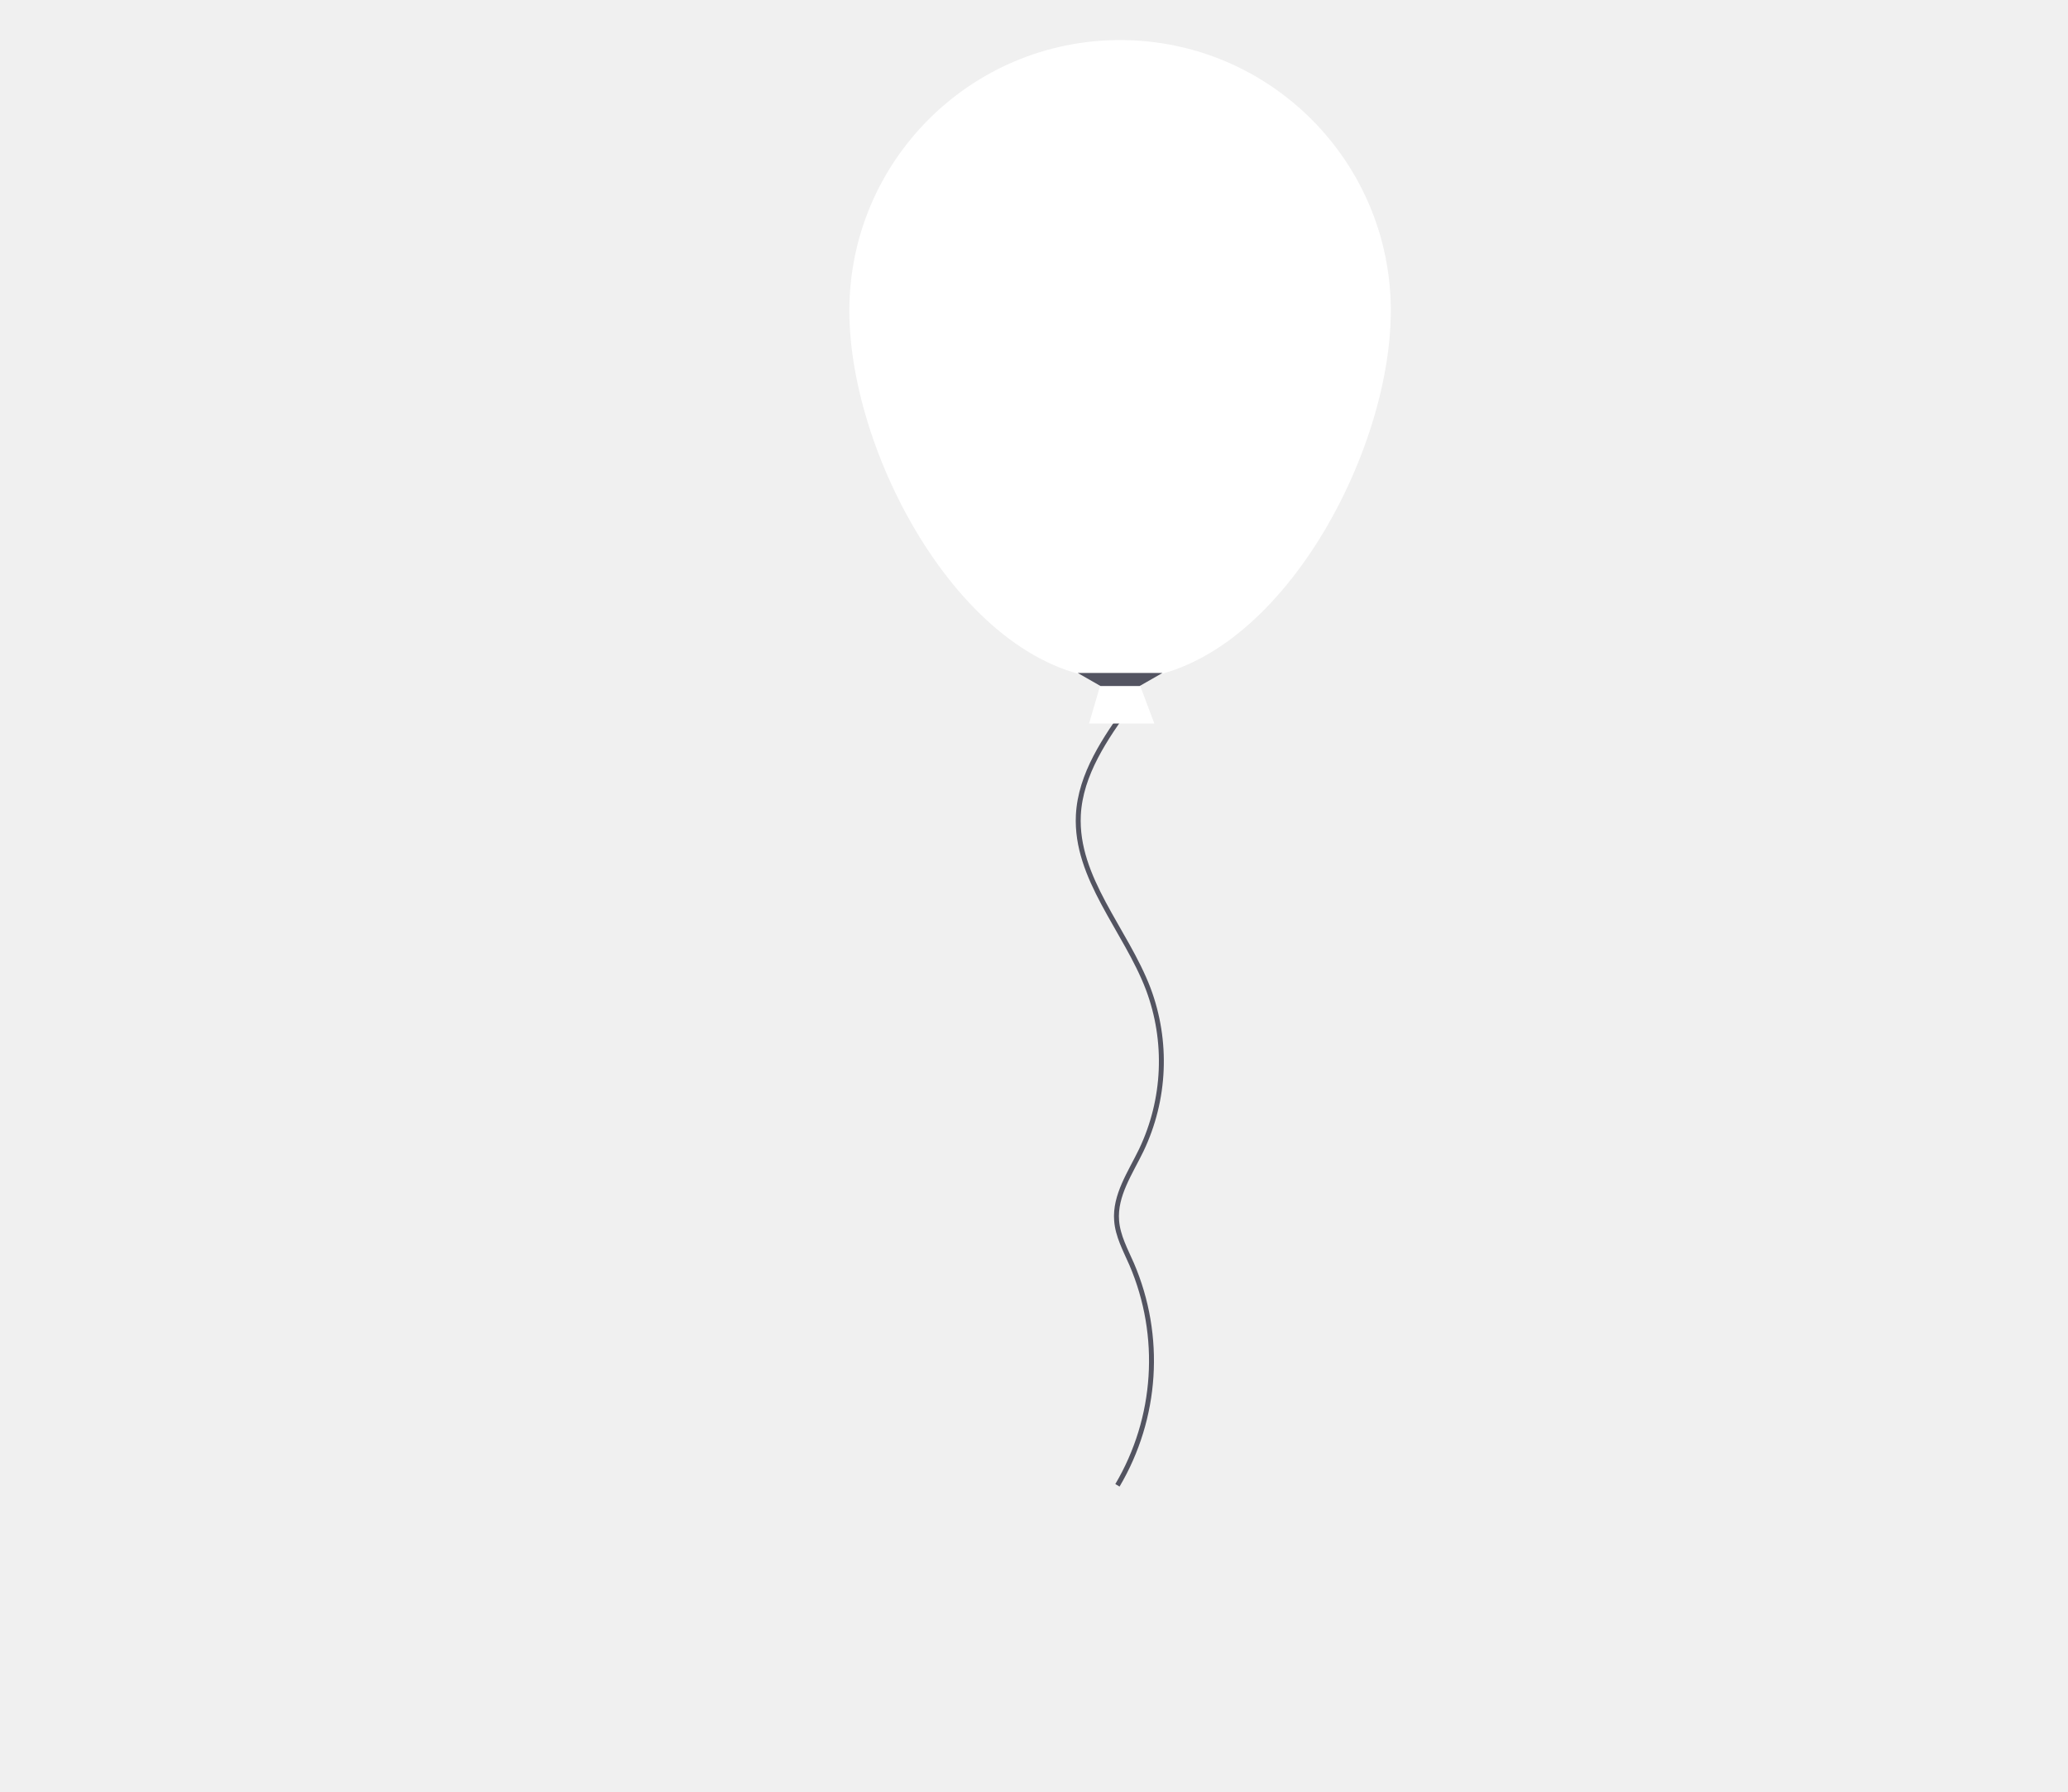
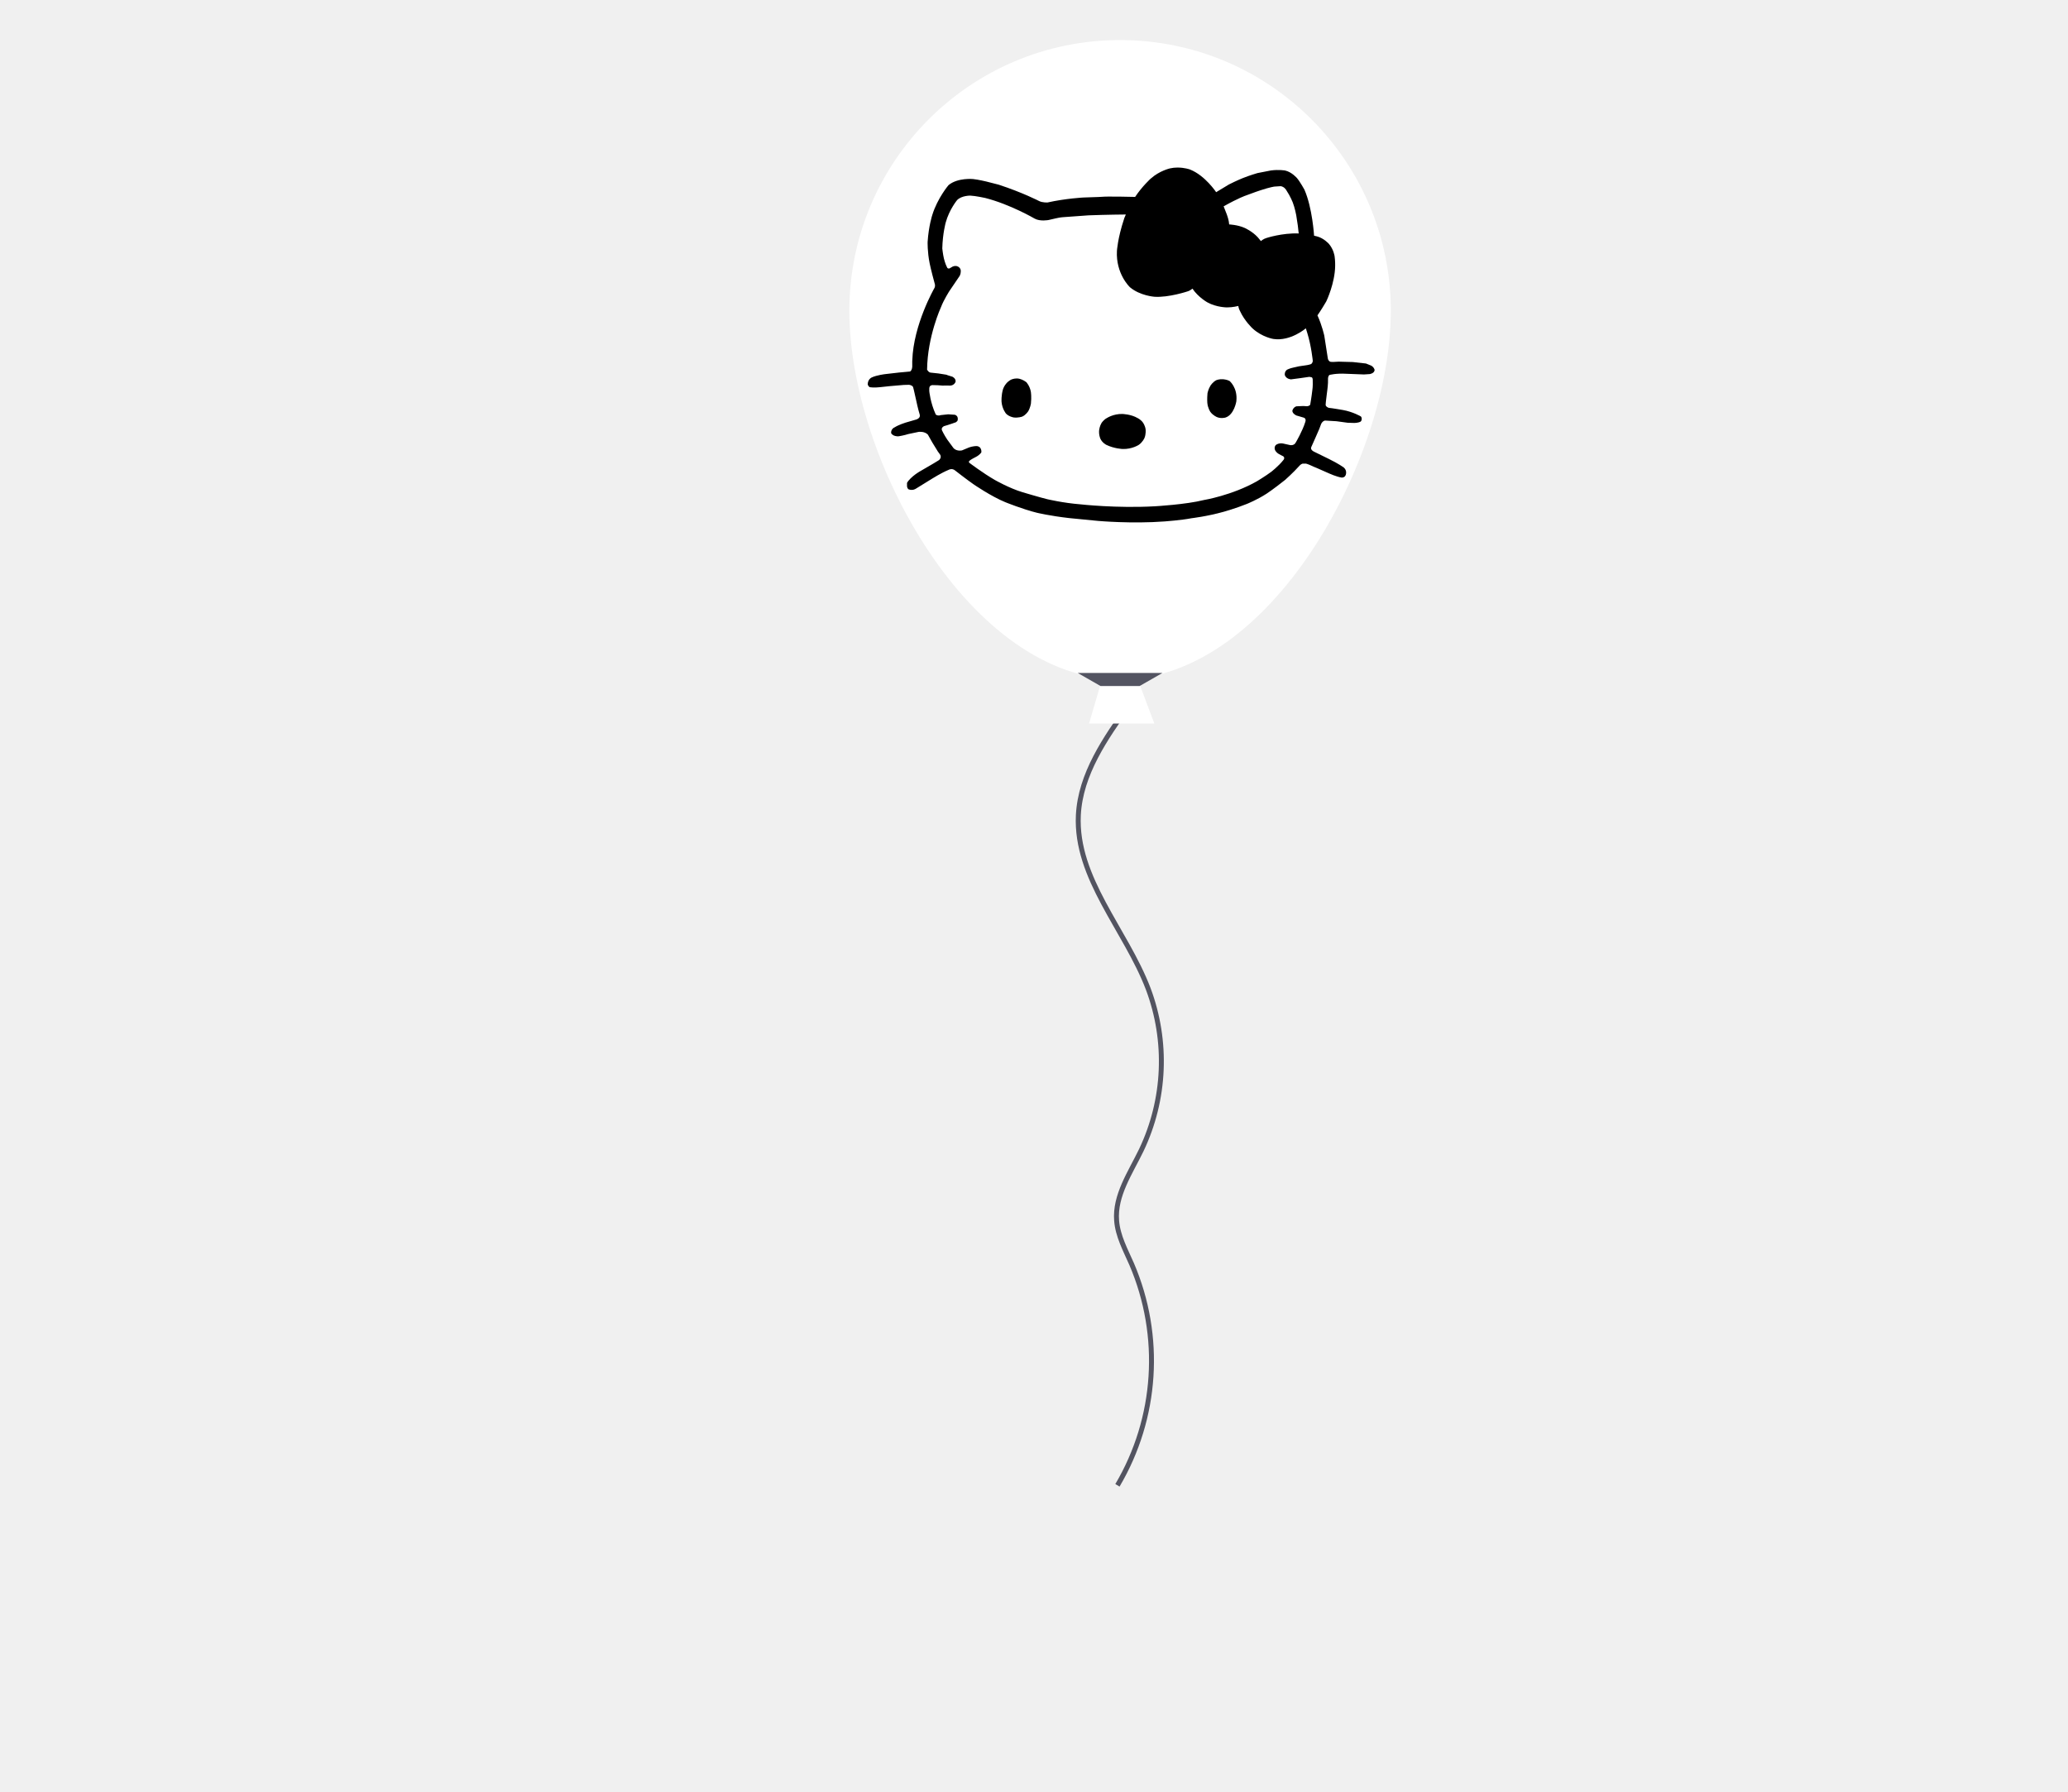
<svg xmlns="http://www.w3.org/2000/svg" id="683d3690-e1ab-45db-97b8-9484a1649262" data-name="Layer 1" width="839.2" height="727.08" viewBox="0 0 839.2 727.08">
  <path d="M637.45,372.4c-9.72,13.55-19.81,28.12-20.64,44.78-1.27,25.59,19.2,46.52,28.34,70.46a83.74,83.74,0,0,1-2.81,65.5c-4.46,9.22-10.82,18.38-10,28.59.47,6.23,3.59,11.9,6.1,17.63a99.4,99.4,0,0,1-5.77,89.75" transform="translate(-180.4 -86.46)" fill="none" stroke-miterlimit="10" stroke-width="2" stroke="url(#1a6f3992-5825-4187-85b9-fb55ca803b83)" />
  <path d="M638.65,372.4C628.94,386,618.85,400.53,618,417.18c-1.27,25.59,19.2,46.52,28.34,70.46a83.74,83.74,0,0,1-2.81,65.5c-4.46,9.22-10.82,18.38-10,28.59.47,6.23,3.59,11.9,6.1,17.63a99.4,99.4,0,0,1-5.77,89.75" transform="translate(-180.4 -86.46)" fill="none" stroke="#535461" stroke-miterlimit="10" stroke-width="2" />
  <polygon points="468.43 293.56 441.95 293.56 446.59 277.68 462.47 277.68 468.43 293.56" fill="#ffffff" />
  <path d="M744.79,212.58c0,60.68-49.19,149.57-109.86,149.57s-109.86-88.9-109.86-149.57a109.86,109.86,0,0,1,219.73,0Z" transform="translate(-180.4 -86.46)" fill="#ffffff" />
  <polygon points="462.47 278.34 446.59 278.34 437.32 273.04 471.74 273.04 462.47 278.34" fill="#535461" />
  <path d="M595.22,127.2s-46.33,25.15-52.95,75.45" transform="translate(-180.4 -86.46)" fill="#fff" opacity="0.1" />
+   <g id="Layer_1" transform="translate(335, 20) scale(0.3)">
+     <svg fill="#000000" width="800px" height="800px" viewBox="0 0 14 14" role="img" focusable="false" aria-hidden="true">
+       <path d="m 9.726,8.327 c 0,0 -0.05,0.323 -0.259,0.389 0,0 -0.098,0.03 -0.197,-0.009 0,0 -0.097,-0.038 -0.16,-0.125 0,0 -0.06,-0.085 -0.072,-0.212 0,0 -0.009,-0.089 0.004,-0.232 0,0 0.02,-0.099 0.072,-0.18 0,0 0.059,-0.091 0.142,-0.129 0,0 0.068,-0.027 0.157,-0.02 0,0 0.086,0.007 0.15,0.04 0,0 0.197,0.16 0.162,0.478 m -2.308,1.034 c 0,0 -0.16,0.107 -0.384,0.099 0,0 -0.2,-0.007 -0.386,-0.098 0,0 -0.097,-0.048 -0.141,-0.146 0,0 -0.043,-0.094 -0.028,-0.211 0,0 0.012,-0.089 0.056,-0.161 0,0 0.051,-0.079 0.129,-0.118 0,0 0.15,-0.099 0.362,-0.095 0,0 0.207,0.004 0.366,0.099 0,0 0.075,0.035 0.126,0.109 0,0 0.05,0.072 0.06,0.158 0,0 0.013,0.111 -0.029,0.207 0,0 -0.042,0.095 -0.131,0.157 m -2.997,-1.552 c 0,0 0.082,-0.034 0.177,-0.009 0,0 0.081,0.02 0.156,0.078 0,0 0.086,0.091 0.109,0.237 0,0 0.017,0.113 0,0.272 0,0 -0.017,0.102 -0.063,0.178 0,0 -0.056,0.091 -0.144,0.129 0,0 -0.102,0.035 -0.205,0.019 0,0 -0.111,-0.019 -0.178,-0.091 0,0 -0.091,-0.109 -0.105,-0.278 0,0 -0.012,-0.148 0.036,-0.305 0,0 0.025,-0.075 0.083,-0.138 0,0 0.062,-0.07 0.134,-0.093 m 3.909,-5.009 c -0.056,0 -0.116,0.006 -0.177,0.02 0,0 -0.246,0.056 -0.448,0.237 l -0.003,0.001 c 0,0 -0.208,0.188 -0.372,0.437 0,0 -0.181,-0.005 -0.366,-0.007 l -0.15,0 c 0,0 -0.123,-0.007 -0.358,0.009 l -0.35,0.012 c 0,0 -0.413,0.021 -0.848,0.117 0,0 -0.123,0.008 -0.204,-0.035 0,0 -0.386,-0.2 -0.955,-0.386 l -0.294,-0.075 c 0,0 -0.182,-0.044 -0.311,-0.058 0,0 -0.365,-0.036 -0.581,0.144 0,0 -0.262,0.307 -0.385,0.707 0,0 -0.086,0.262 -0.11,0.635 0,0 -0.008,0.232 0.048,0.51 0,0 0.031,0.157 0.123,0.492 0,0 0.015,0.046 -0.012,0.095 0,0 -0.495,0.859 -0.522,1.709 0,0 -0.003,0.012 -10e-4,0.144 0,0 0,0.086 -0.051,0.119 l -0.259,0.024 -0.331,0.038 c 0,0 -0.2,0.023 -0.318,0.079 0,0 -0.093,0.039 -0.095,0.161 0,0 0.007,0.051 0.052,0.07 0,0 0.098,0.016 0.239,-0.001 l 0.235,-0.025 0.329,-0.028 0.121,-0.003 c 0,0 0.07,0.004 0.097,0.051 0,0 0.028,0.098 0.075,0.322 0,0 0.044,0.209 0.079,0.318 0,0 0.015,0.039 10e-4,0.071 0,0 -0.016,0.036 -0.068,0.056 l -0.268,0.078 c 0,0 -0.156,0.048 -0.256,0.111 0,0 -0.043,0.015 -0.067,0.06 0,0 -0.02,0.04 -0.015,0.072 0,0 0.005,0.031 0.058,0.058 0,0 0.06,0.031 0.129,0.02 0,0 0.123,-0.02 0.221,-0.052 l 0.244,-0.051 c 0,0 0.136,-0.019 0.217,0.064 l 0.107,0.189 0.115,0.187 c 0,0 0.011,0.025 0.062,0.089 0,0 0.027,0.028 0.02,0.074 0,0 -0.008,0.05 -0.056,0.075 0,0 -0.148,0.094 -0.453,0.267 0,0 -0.072,0.043 -0.148,0.106 0,0 -0.105,0.087 -0.14,0.157 l 0,0.081 c 0,0 0.005,0.048 0.035,0.07 0,0 0.048,0.02 0.101,0.013 0,0 0.048,-0.007 0.086,-0.035 l 0.374,-0.231 c 0,0 0.224,-0.14 0.382,-0.204 0,0 0.035,-0.021 0.079,-0.021 0,0 0.048,0.001 0.083,0.034 0,0 0.278,0.217 0.437,0.327 0,0 0.411,0.283 0.747,0.421 0,0 0.416,0.169 0.75,0.251 0,0 0.31,0.075 0.771,0.127 l 0.676,0.066 c 0,0 0.797,0.072 1.585,0.012 0,0 0.394,-0.029 0.628,-0.075 0,0 0.366,-0.042 0.766,-0.154 0,0 0.29,-0.082 0.543,-0.184 0,0 0.248,-0.099 0.47,-0.244 0,0 0.157,-0.102 0.437,-0.325 0,0 0.189,-0.166 0.349,-0.345 0,0 0.024,-0.027 0.064,-0.04 l 0.081,-0.001 c 0,0 0.05,0.012 0.131,0.05 0,0 0.093,0.044 0.13,0.056 l 0.288,0.127 c 0,0 0.173,0.079 0.297,0.098 0,0 0.046,0.003 0.075,-0.029 0,0 0.025,-0.027 0.027,-0.062 0,0 0.023,-0.081 -0.055,-0.15 0,0 -0.13,-0.093 -0.35,-0.2 l -0.361,-0.177 c 0,0 -0.047,-0.024 -0.059,-0.059 0,0 -0.009,-0.028 0.005,-0.051 l 0.094,-0.211 0.093,-0.213 0.044,-0.117 c 0,0 0.029,-0.068 0.091,-0.081 l 0.271,0.016 0.266,0.036 0.157,0.005 c 0,0 0.098,0 0.152,-0.034 0,0 0.024,-0.019 0.024,-0.064 0,0 0,-0.046 -0.027,-0.06 0,0 -0.181,-0.106 -0.415,-0.148 l -0.137,-0.023 -0.121,-0.019 -0.075,-0.009 c 0,0 -0.032,-0.007 -0.058,-0.031 0,0 -0.027,-0.025 -0.021,-0.048 0,0 0.004,-0.086 0.028,-0.255 0,0 0.024,-0.169 0.027,-0.259 l 10e-4,-0.099 c 0,0 -10e-4,-0.06 0.034,-0.087 0,0 0.148,-0.043 0.401,-0.028 l 0.416,0.016 0.137,-0.009 c 0,0 0.11,-0.016 0.115,-0.098 0,0 -0.012,-0.064 -0.081,-0.102 0,0 -0.008,-0.005 -0.123,-0.05 l -0.313,-0.035 -0.334,-0.009 -0.095,0.005 c 0,0 -0.056,0.005 -0.085,0 0,0 -0.031,0.001 -0.054,-0.03 0,0 -0.02,-0.025 -0.023,-0.055 l -0.083,-0.533 c 0,0 -0.05,-0.236 -0.162,-0.483 0,0 0.083,-0.115 0.207,-0.327 l 0.008,-0.017 c 0,0 0.199,-0.417 0.204,-0.829 0,0 0.003,-0.114 -0.013,-0.224 0,0 -0.02,-0.164 -0.138,-0.298 0,0 -0.118,-0.133 -0.28,-0.174 l -0.068,-0.016 c 0,0 -0.039,-0.659 -0.229,-1.091 0,0 -0.106,-0.192 -0.177,-0.274 0,0 -0.123,-0.144 -0.28,-0.178 0,0 -0.148,-0.027 -0.337,-0.001 l -0.318,0.062 c 0,0 -0.189,0.055 -0.345,0.118 0,0 -0.141,0.056 -0.331,0.152 l -0.301,0.182 c 0,0 -0.259,-0.392 -0.613,-0.534 l -0.005,-0.001 -0.004,-0.003 c 0,0 -0.128,-0.046 -0.295,-0.045 z m 2.441,0.44 c 0.093,0.011 0.137,0.095 0.137,0.095 0.097,0.145 0.152,0.287 0.152,0.287 0.05,0.127 0.083,0.303 0.083,0.303 l 0.038,0.248 0.021,0.187 c -0.394,-0.016 -0.769,0.109 -0.769,0.109 -0.067,0.019 -0.126,0.071 -0.126,0.071 l -0.074,-0.09 c -0.133,-0.144 -0.309,-0.221 -0.309,-0.221 -0.17,-0.076 -0.368,-0.083 -0.368,-0.083 -0.008,-0.097 -0.034,-0.17 -0.034,-0.17 l -0.001,-0.004 -0.021,-0.063 -0.075,-0.191 c 0.356,-0.2 0.523,-0.255 0.523,-0.255 0.172,-0.067 0.356,-0.127 0.356,-0.127 0.232,-0.076 0.326,-0.086 0.326,-0.086 l 0.141,-0.009 z m -7.336,0.225 c 0.105,0.003 0.343,0.054 0.343,0.054 0.597,0.152 1.171,0.488 1.171,0.488 0.129,0.074 0.33,0.035 0.33,0.035 l 0.17,-0.039 c 0.102,-0.024 0.168,-0.028 0.168,-0.028 l 0.609,-0.044 c 0.439,-0.017 0.884,-0.02 0.884,-0.02 l -0.038,0.09 -0.003,0.011 c -0.154,0.464 -0.17,0.763 -0.17,0.763 -0.028,0.537 0.299,0.848 0.299,0.848 l 0.005,0.007 0.007,0.005 c 0.239,0.2 0.577,0.223 0.577,0.223 0.338,0.023 0.79,-0.129 0.79,-0.129 l 0.029,-0.011 c 0.04,-0.019 0.081,-0.052 0.081,-0.052 0.14,0.208 0.356,0.326 0.356,0.326 0.217,0.119 0.462,0.118 0.462,0.118 0.133,0.001 0.267,-0.034 0.267,-0.034 0.008,0.063 0.04,0.119 0.04,0.119 0.107,0.236 0.297,0.412 0.297,0.412 0.227,0.209 0.495,0.25 0.495,0.25 0.407,0.06 0.767,-0.252 0.767,-0.252 l 0.035,0.113 c 0.094,0.301 0.129,0.653 0.129,0.653 0,0.058 -0.042,0.081 -0.042,0.081 -0.048,0.02 -0.14,0.031 -0.14,0.031 l -0.144,0.021 -0.138,0.031 c -0.083,0.017 -0.146,0.05 -0.146,0.05 -0.068,0.051 -0.051,0.13 -0.051,0.13 0.036,0.093 0.145,0.098 0.145,0.098 l 0.215,-0.028 0.215,-0.031 0.015,0.001 c 0.04,0.004 0.051,0.013 0.051,0.013 0.023,0.017 0.019,0.072 0.019,0.072 0.005,0.148 -0.008,0.217 -0.008,0.217 -0.021,0.184 -0.052,0.356 -0.052,0.356 -0.021,0.035 -0.076,0.036 -0.076,0.036 l -0.09,-0.005 -0.161,0.007 c -0.075,0.023 -0.095,0.102 -0.095,0.102 -0.003,0.072 0.095,0.115 0.095,0.115 l 0.174,0.051 c 0.027,0.008 0.039,0.032 0.039,0.032 0.015,0.031 -0.004,0.076 -0.004,0.076 -0.064,0.208 -0.219,0.472 -0.219,0.472 -0.042,0.095 -0.146,0.068 -0.146,0.068 l -0.162,-0.036 c -0.094,-0.017 -0.156,0.027 -0.156,0.027 -0.029,0.016 -0.038,0.056 -0.038,0.056 -0.007,0.035 0.004,0.064 0.004,0.064 0.019,0.056 0.082,0.095 0.082,0.095 0.036,0.023 0.114,0.06 0.114,0.06 0.021,0.015 0.024,0.038 0.024,0.038 0.003,0.023 -0.017,0.048 -0.017,0.048 -0.115,0.148 -0.295,0.286 -0.295,0.286 -0.127,0.095 -0.334,0.22 -0.334,0.22 -0.592,0.335 -1.256,0.444 -1.256,0.444 -0.423,0.107 -1.158,0.148 -1.158,0.148 -0.908,0.051 -1.763,-0.046 -1.763,-0.046 -0.411,-0.032 -0.792,-0.123 -0.792,-0.123 -0.146,-0.035 -0.58,-0.164 -0.58,-0.164 -0.314,-0.094 -0.655,-0.29 -0.655,-0.29 -0.279,-0.16 -0.605,-0.407 -0.605,-0.407 -0.015,-0.009 -0.004,-0.04 -0.004,-0.04 0.035,-0.036 0.153,-0.094 0.153,-0.094 0.101,-0.05 0.137,-0.113 0.137,-0.113 0.007,-0.052 -0.019,-0.095 -0.019,-0.095 -0.029,-0.05 -0.085,-0.052 -0.085,-0.052 -0.09,-0.004 -0.184,0.03 -0.184,0.03 l -0.173,0.072 c -0.134,0.025 -0.199,-0.056 -0.199,-0.056 l -0.148,-0.201 c -0.078,-0.117 -0.123,-0.216 -0.123,-0.216 -0.016,-0.031 0,-0.06 0,-0.06 0.015,-0.027 0.048,-0.042 0.048,-0.042 0.109,-0.03 0.279,-0.091 0.279,-0.091 0.038,-0.027 0.042,-0.044 0.042,-0.044 0.011,-0.042 -0.003,-0.079 -0.003,-0.079 -0.016,-0.043 -0.062,-0.055 -0.062,-0.055 l -0.157,-0.011 -0.177,0.019 c -0.072,0.027 -0.118,-0.013 -0.118,-0.013 -0.13,-0.282 -0.154,-0.555 -0.154,-0.555 l 0,-0.059 c -10e-4,-0.039 0.019,-0.06 0.019,-0.06 0.02,-0.021 0.056,-0.023 0.056,-0.023 l 0.123,0.003 0.122,0.009 c 0.051,-0.005 0.178,0 0.178,0 0.105,-0.009 0.126,-0.097 0.126,-0.097 0.004,-0.079 -0.078,-0.114 -0.078,-0.114 -0.102,-0.028 -0.142,-0.047 -0.142,-0.047 l -0.189,-0.03 -0.186,-0.02 c -0.023,-0.003 -0.046,-0.024 -0.046,-0.024 -0.021,-0.02 -0.035,-0.046 -0.035,-0.046 0.009,-0.788 0.33,-1.481 0.33,-1.481 0.064,-0.17 0.199,-0.38 0.199,-0.38 l 0.244,-0.36 c 0.038,-0.081 0.021,-0.145 0.021,-0.145 -0.023,-0.075 -0.099,-0.086 -0.099,-0.086 -0.043,-0.008 -0.088,0.012 -0.088,0.012 l -0.076,0.044 c -0.038,0.012 -0.054,-0.016 -0.054,-0.016 -0.05,-0.095 -0.079,-0.22 -0.079,-0.22 -0.023,-0.097 -0.038,-0.237 -0.038,-0.237 0.008,-0.352 0.081,-0.613 0.081,-0.613 0.085,-0.309 0.27,-0.531 0.27,-0.531 0.107,-0.11 0.317,-0.106 0.317,-0.106 z" />
+     </svg>
+   </g>
</svg>
